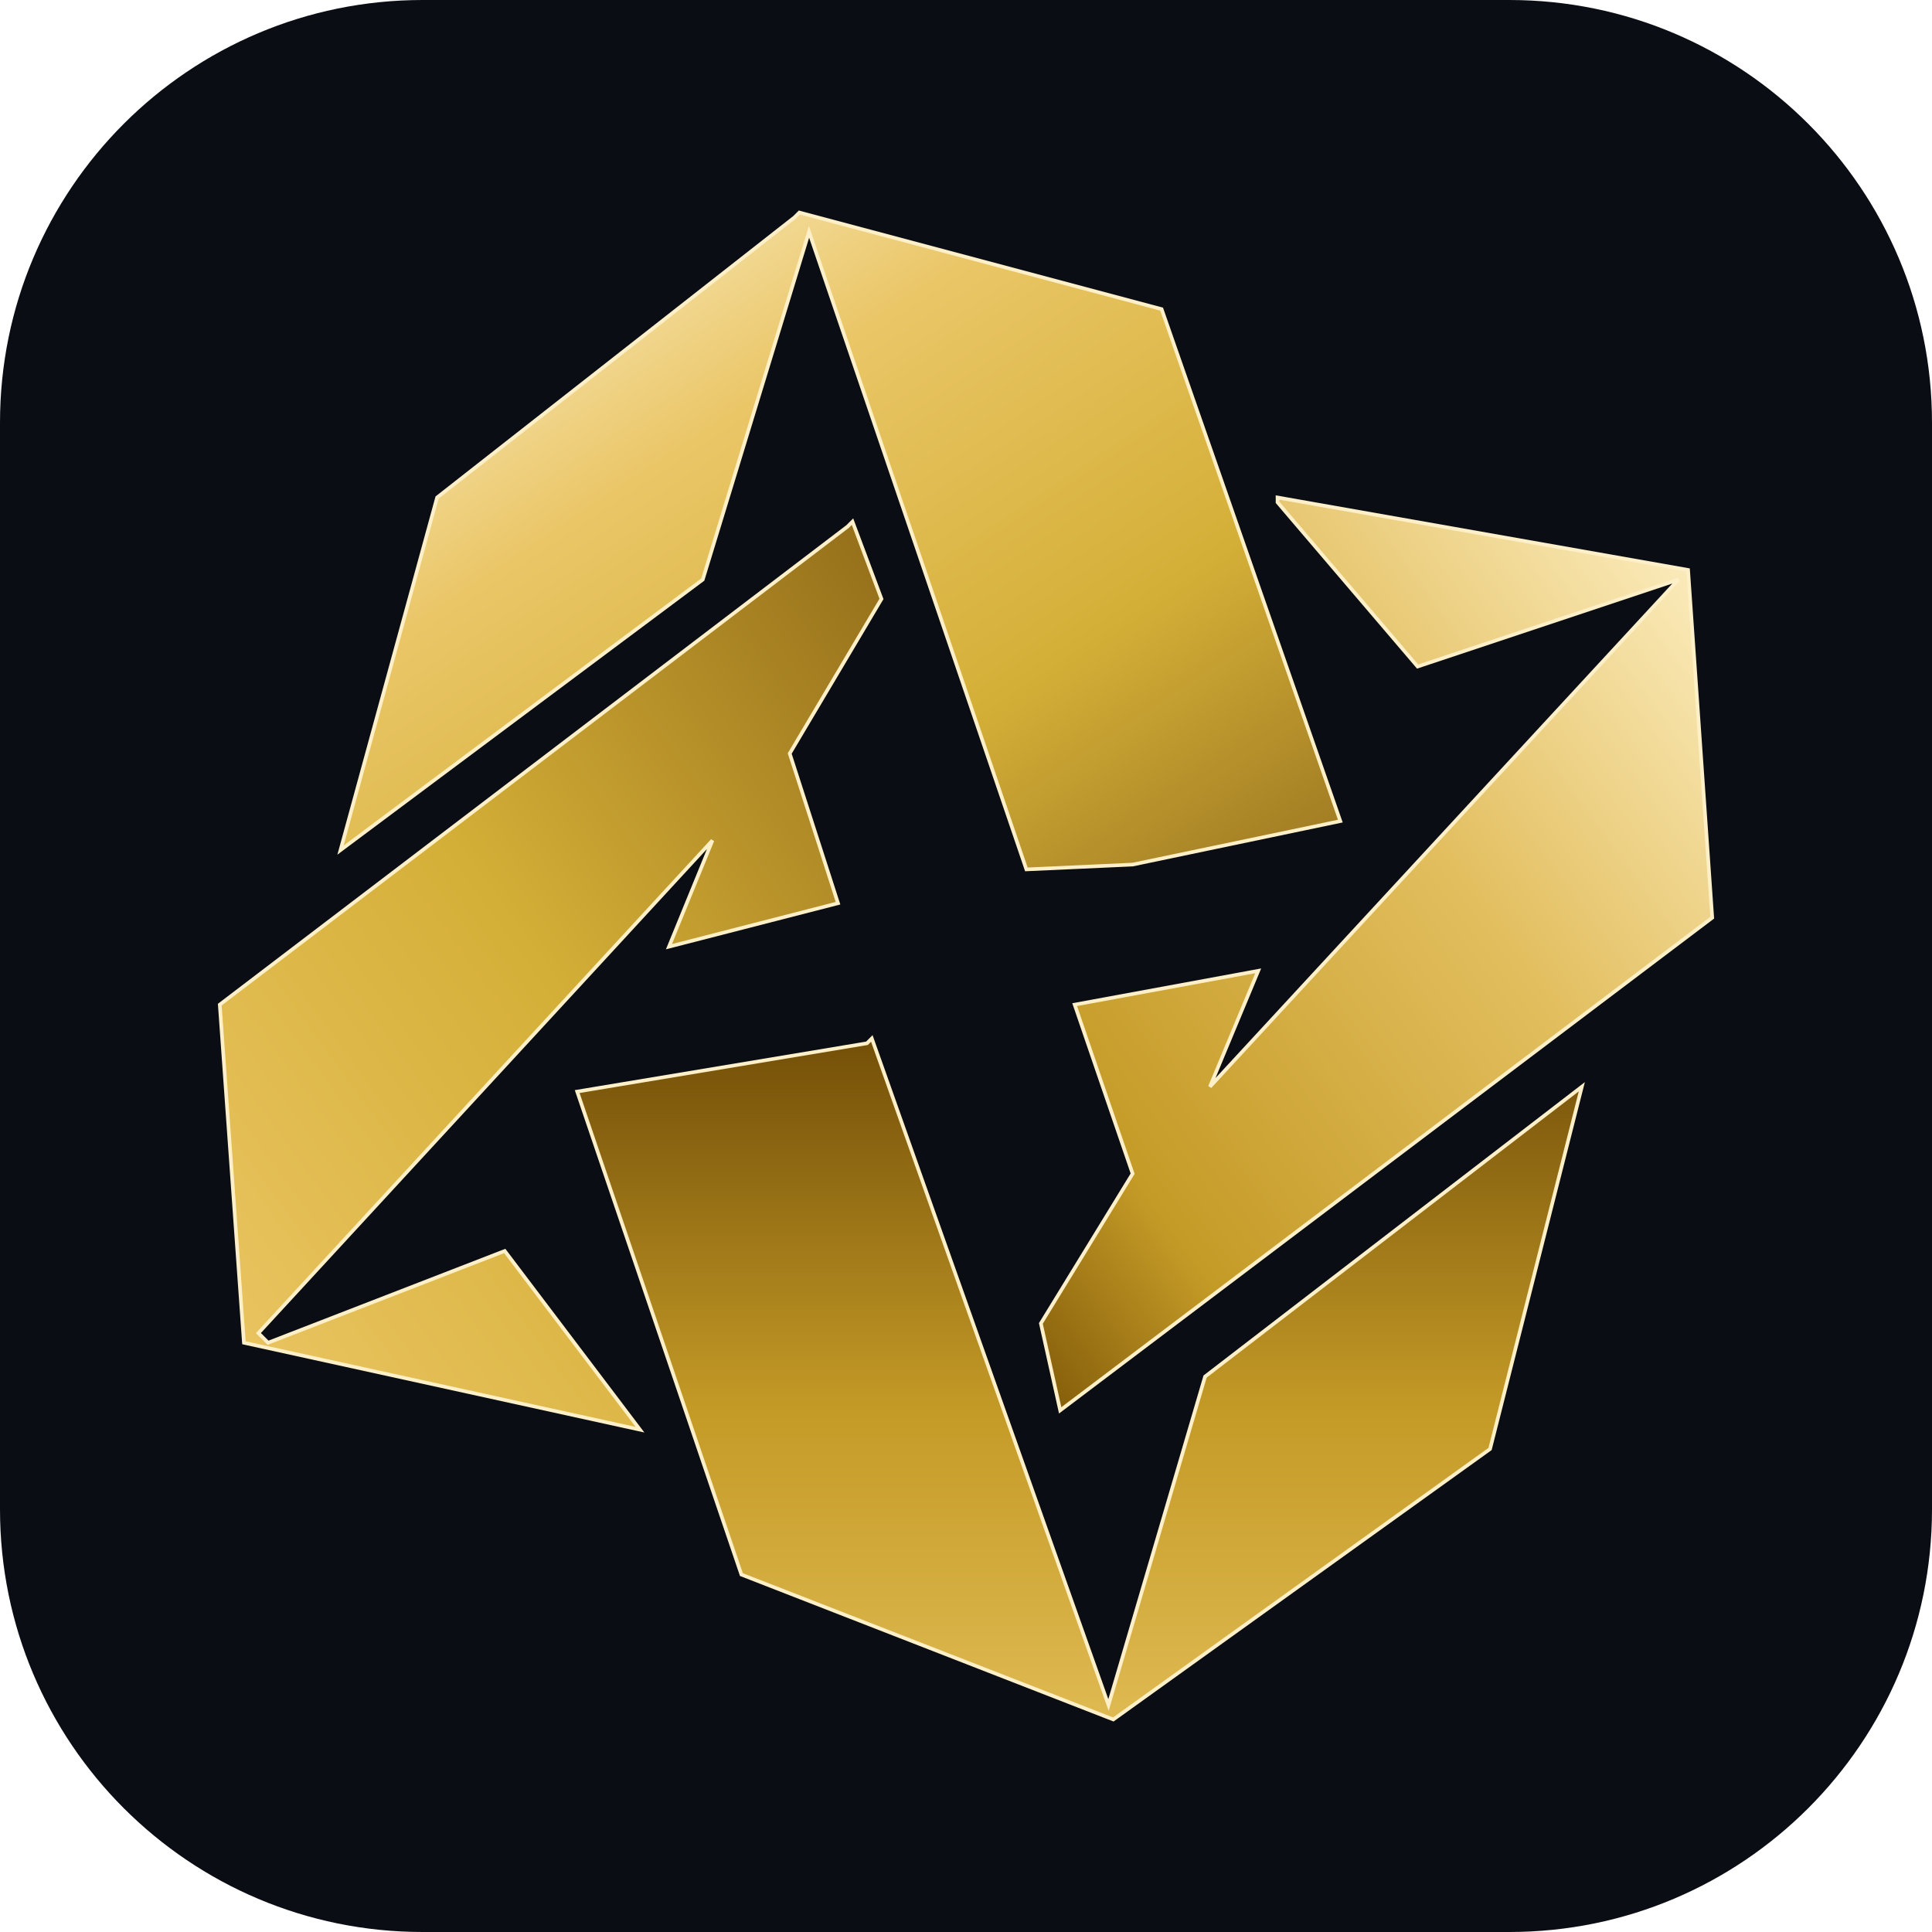
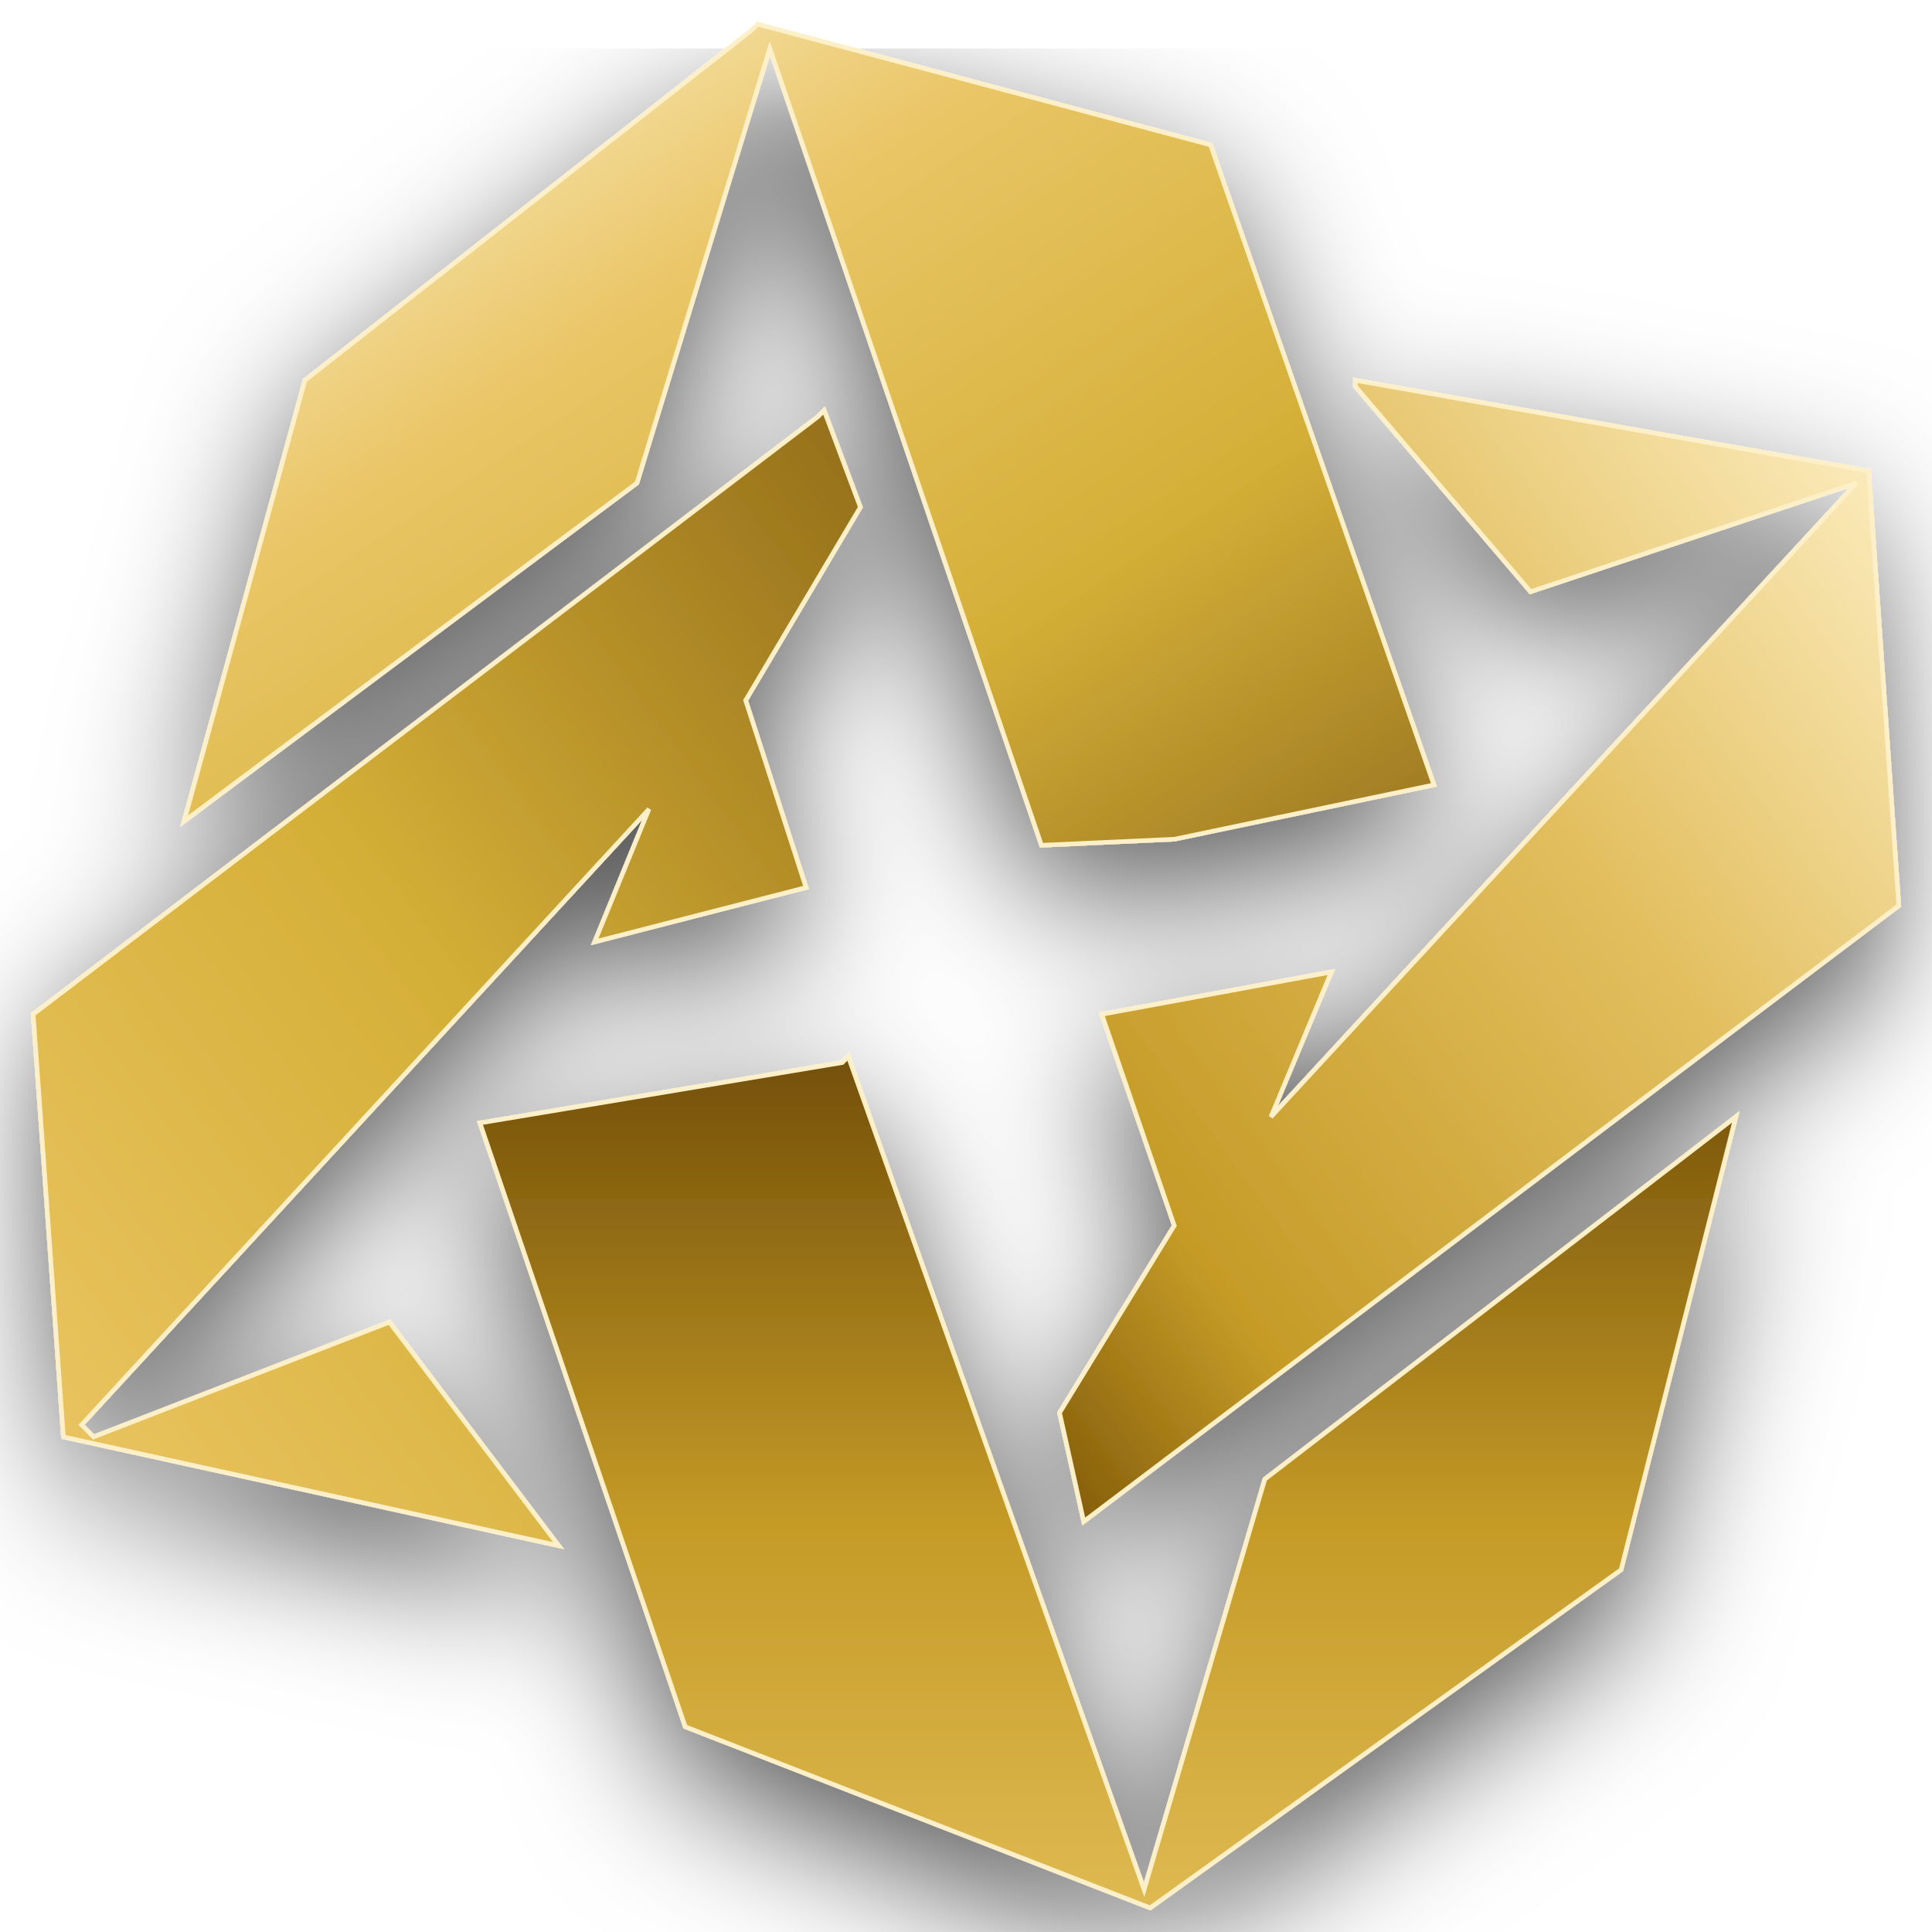
- <svg xmlns="http://www.w3.org/2000/svg" viewBox="0 0 64 64" width="64" height="64">
+ <svg xmlns="http://www.w3.org/2000/svg" viewBox="-160 -160 320 320" width="100%" height="100%">
  <defs>
    <linearGradient id="goldArm0" x1="0%" y1="0%" x2="100%" y2="100%">
      <stop offset="0%" stop-color="#FFF8E0" />
      <stop offset="35%" stop-color="#EAC667" />
      <stop offset="70%" stop-color="#D4AF37" />
      <stop offset="100%" stop-color="#9C7721" />
    </linearGradient>
    <linearGradient id="goldArm1" x1="100%" y1="0%" x2="0%" y2="100%">
      <stop offset="0%" stop-color="#FFF2CA" />
      <stop offset="40%" stop-color="#E2BE5E" />
      <stop offset="80%" stop-color="#C59B27" />
      <stop offset="100%" stop-color="#805908" />
    </linearGradient>
    <linearGradient id="goldArm2" x1="0%" y1="100%" x2="100%" y2="0%">
      <stop offset="0%" stop-color="#ECC665" />
      <stop offset="50%" stop-color="#D4AF37" />
      <stop offset="100%" stop-color="#946E19" />
    </linearGradient>
    <linearGradient id="goldArm3" x1="50%" y1="100%" x2="50%" y2="0%">
      <stop offset="0%" stop-color="#DFBA52" />
      <stop offset="45%" stop-color="#C59B27" />
      <stop offset="100%" stop-color="#734F08" />
    </linearGradient>
    <linearGradient id="textGold" x1="0%" y1="0%" x2="100%" y2="0%">
      <stop offset="0%" stop-color="#FFF5D6" />
      <stop offset="40%" stop-color="#EAC667" />
      <stop offset="100%" stop-color="#D4AF37" />
    </linearGradient>
    <filter id="markShadow" x="-30%" y="-30%" width="160%" height="160%">
      <feDropShadow dx="0" dy="8" stdDeviation="12" flood-color="#000" flood-opacity="0.65" />
    </filter>
  </defs>
-   <rect width="64" height="64" rx="14" fill="#0A0E14" />
-   <g transform="translate(32, 32) scale(0.16)">
+   <g filter="url(#markShadow)">
    <path d="M -34.5,-156.0 L 40.5,-136.0 L 77.5,-30.0 L 34.5,-21.0 L 12.5,-20.0 L -32.5,-152.0 L -54.5,-80.0 L -129.5,-24.0 L -109.5,-97.0 L -35.5,-155.0 Z" fill="url(#goldArm0)" stroke="#FDF0C8" stroke-width="0.75" />
    <path d="M 64.5,-97.0 L 149.5,-82.0 L 154.5,-10.0 L 19.5,92.0 L 15.5,74.0 L 34.5,43.0 L 22.5,8.0 L 60.5,1.0 L 50.5,25.0 L 147.5,-80.0 L 93.5,-62.0 L 64.5,-96.0 Z" fill="url(#goldArm1)" stroke="#FDF0C8" stroke-width="0.75" />
    <path d="M -23.5,-92.0 L -17.5,-76.0 L -36.5,-44.0 L -26.5,-13.0 L -61.5,-4.0 L -52.5,-26.0 L -146.5,76.0 L -144.5,78.0 L -95.5,59.0 L -67.5,96.0 L -149.5,78.0 L -154.5,8.0 L -24.5,-91.0 Z" fill="url(#goldArm2)" stroke="#FDF0C8" stroke-width="0.75" />
    <path d="M -19.5,15.0 L 29.5,153.0 L 49.5,85.0 L 127.5,25.0 L 108.5,100.0 L 30.5,156.0 L -46.5,126.0 L -80.5,26.0 L -20.5,16.0 Z" fill="url(#goldArm3)" stroke="#FDF0C8" stroke-width="0.75" />
  </g>
</svg>
